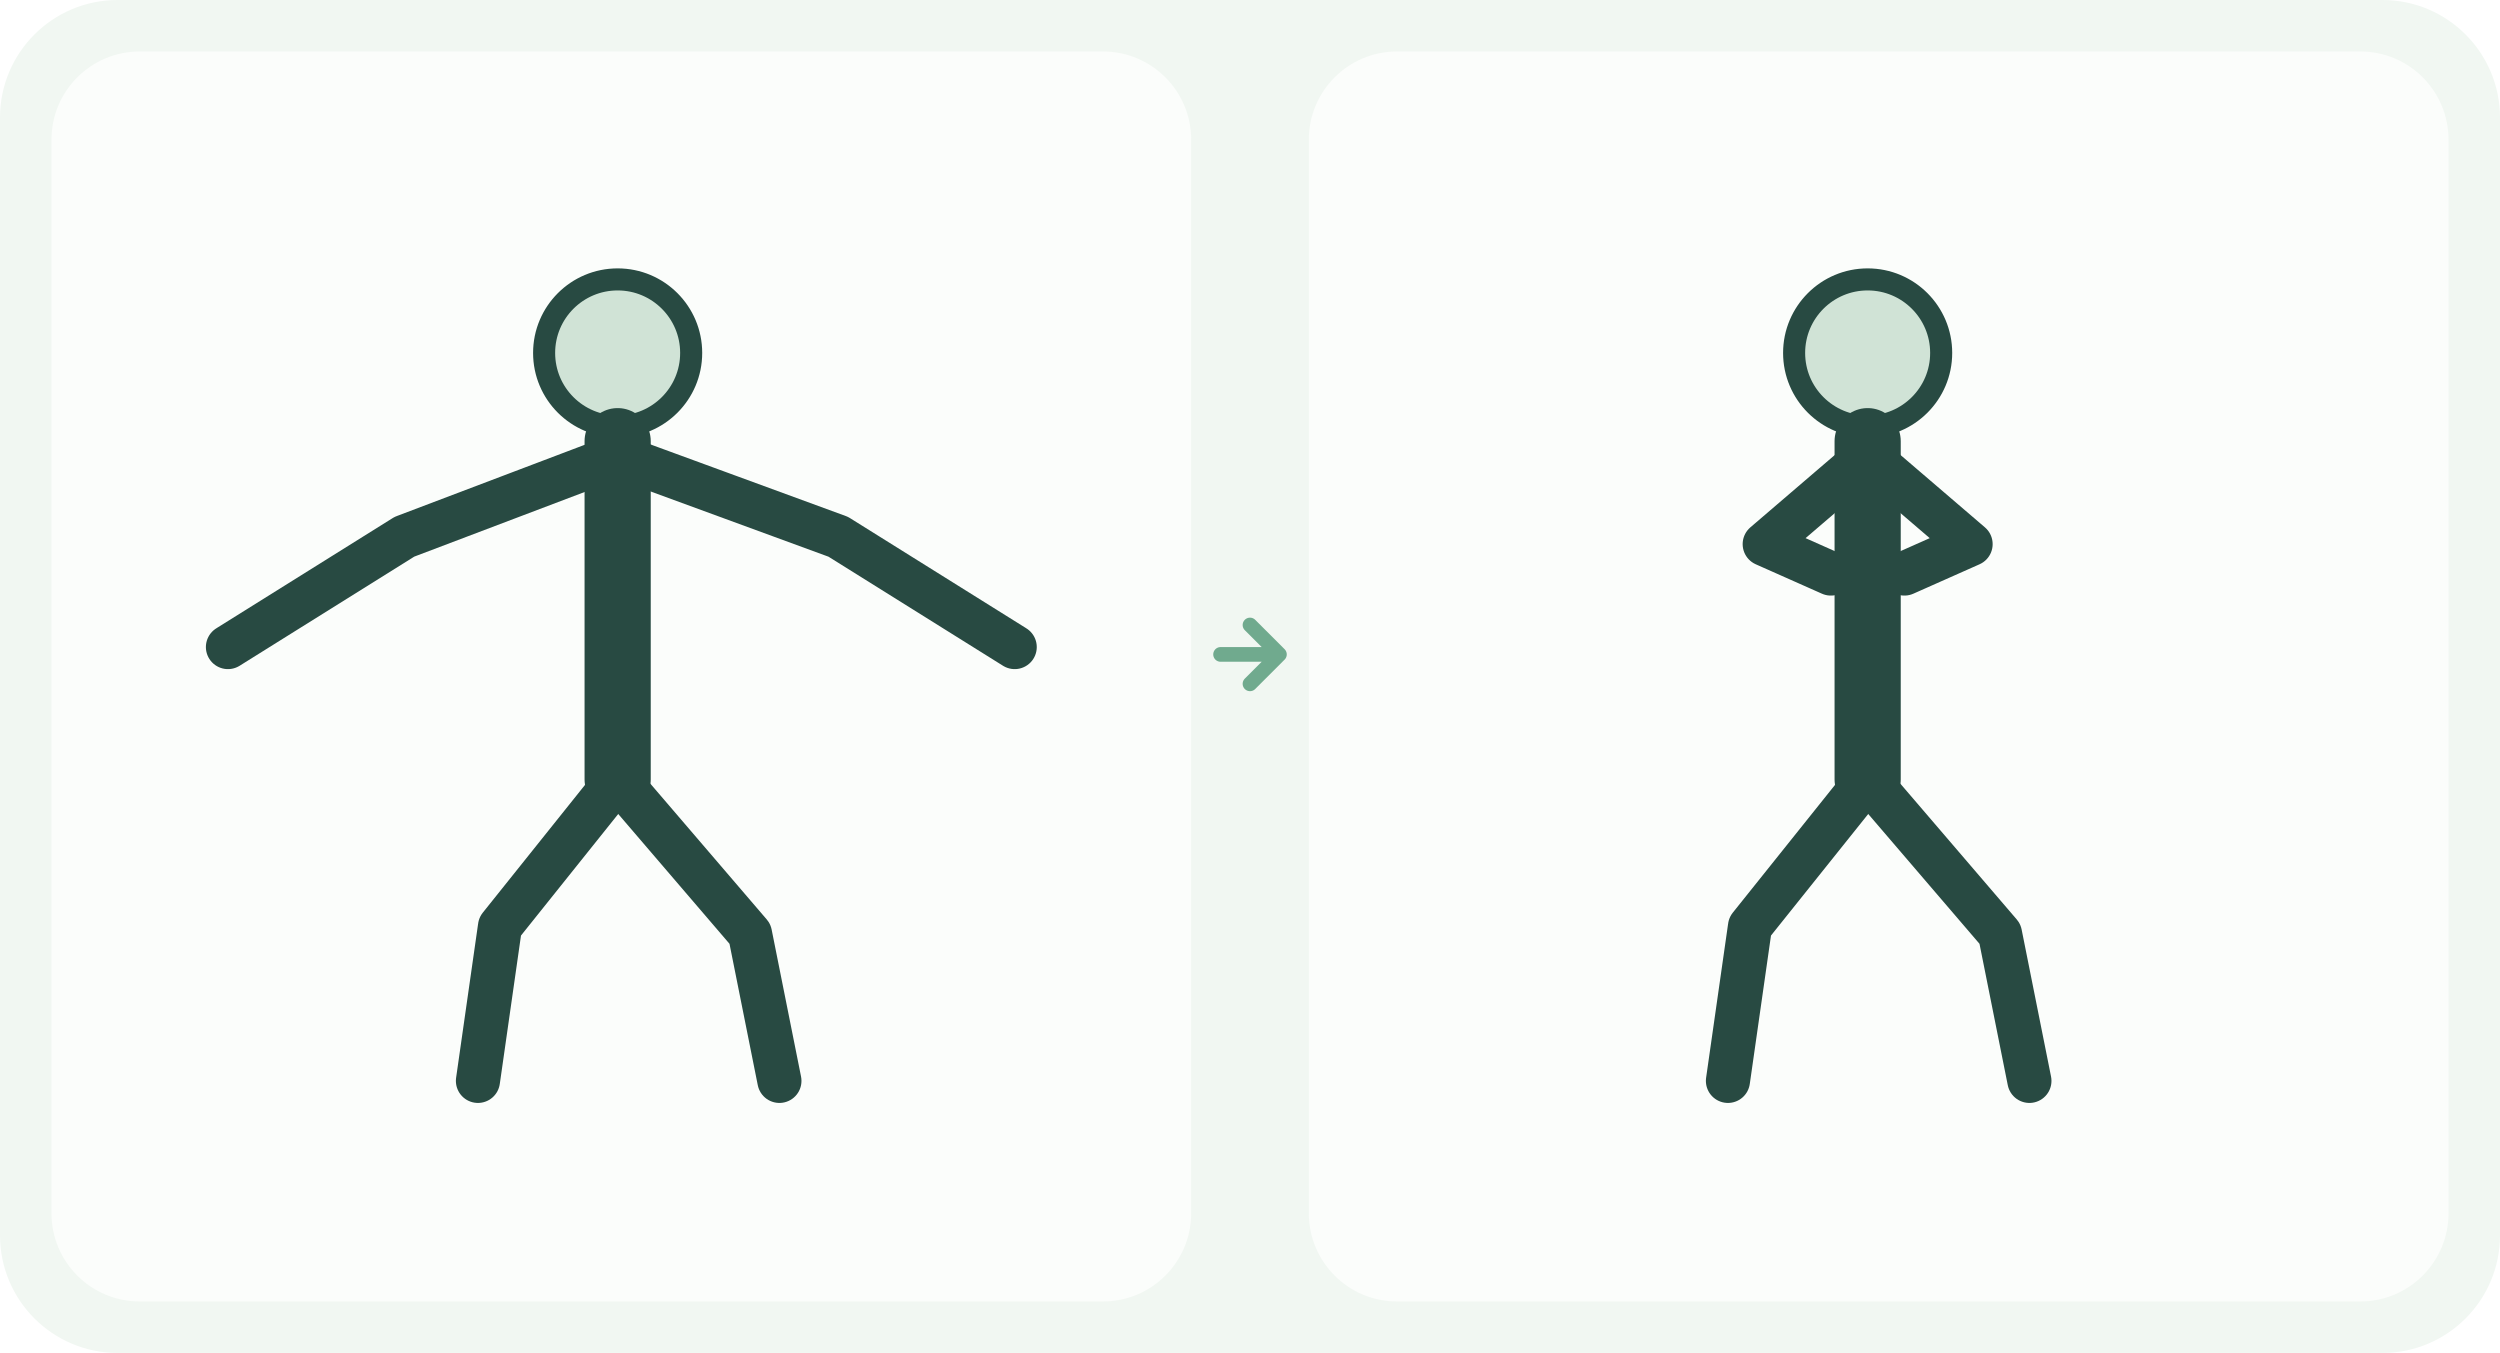
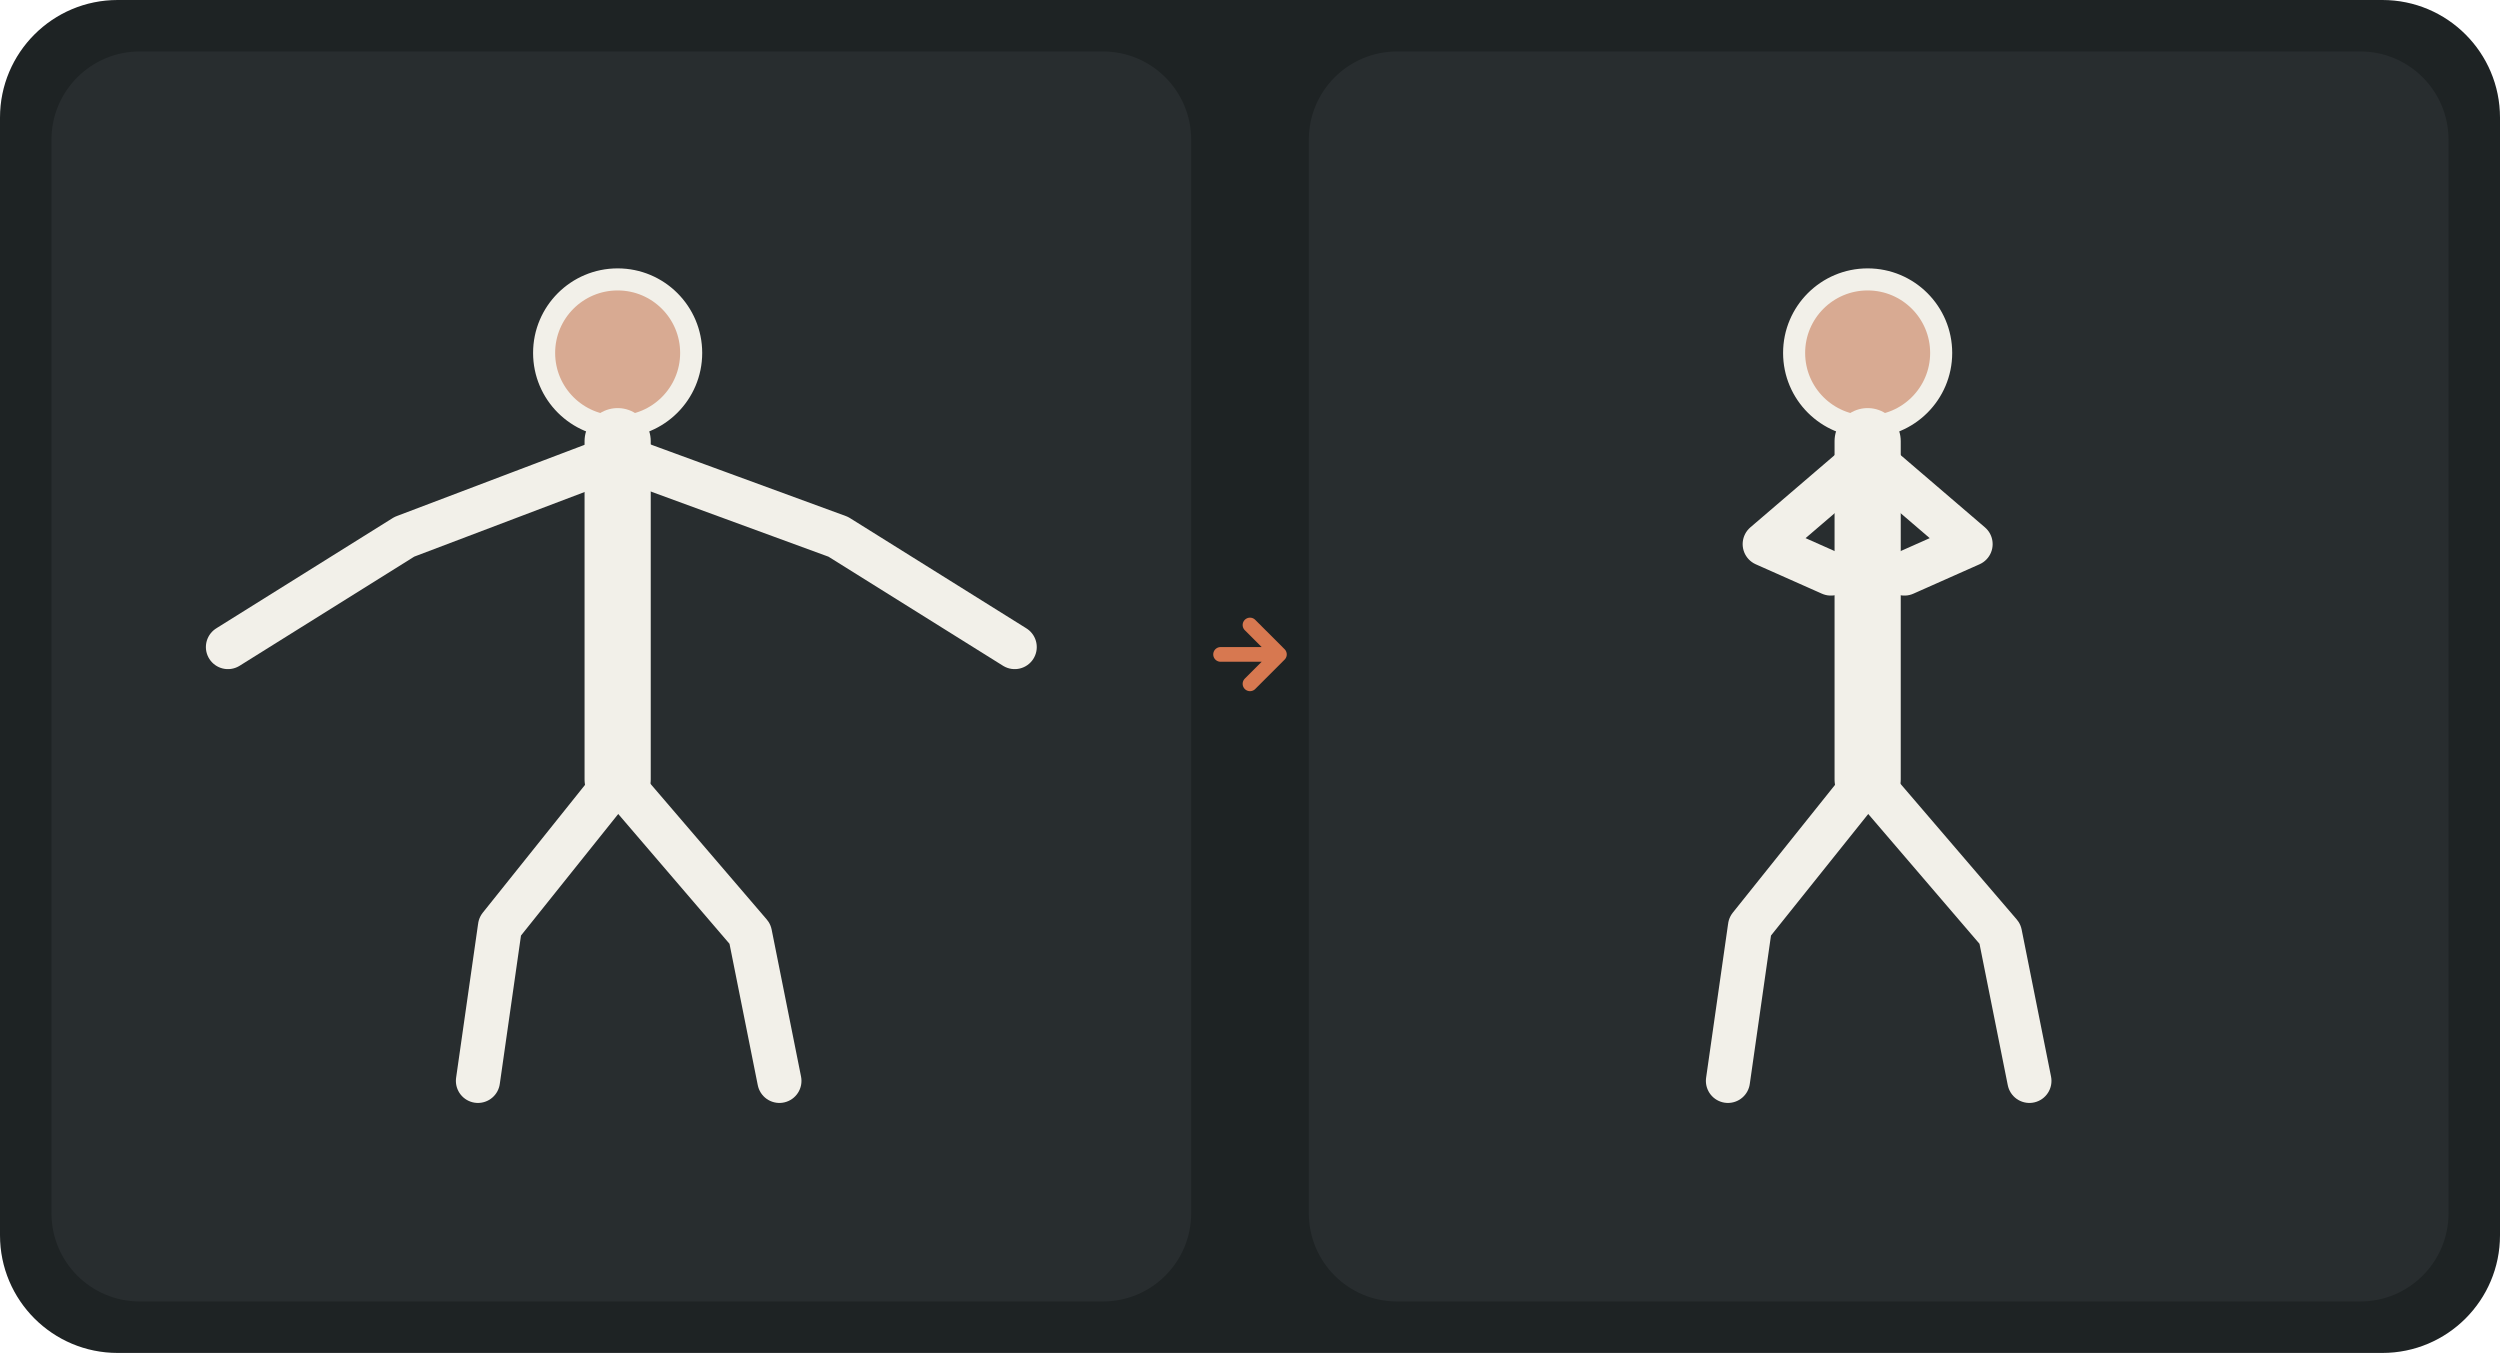
<svg xmlns="http://www.w3.org/2000/svg" viewBox="0 0 340 184" role="img" aria-label="Two positions for fly movement">
-   <rect width="340" height="184" rx="16" fill="#f1f7f2" />
-   <rect x="7" y="7" width="155" height="170" rx="12" fill="#fbfdfb" />
-   <rect x="178" y="7" width="155" height="170" rx="12" fill="#fbfdfb" />
-   <circle cx="84" cy="48" r="10" fill="#d0e3d6" stroke="#284a42" stroke-width="3" />
-   <polyline points="84,60 84,106" fill="none" stroke="#284a42" stroke-width="9" stroke-linejoin="round" stroke-linecap="round" />
-   <polyline points="84,106 68,126 65,147" fill="none" stroke="#284a42" stroke-width="6" stroke-linejoin="round" stroke-linecap="round" />
-   <polyline points="84,106 102,127 106,147" fill="none" stroke="#284a42" stroke-width="6" stroke-linejoin="round" stroke-linecap="round" />
-   <polyline points="84,62 55,73 31,88" fill="none" stroke="#284a42" stroke-width="6" stroke-linejoin="round" stroke-linecap="round" />
-   <polyline points="84,62 114,73 138,88" fill="none" stroke="#284a42" stroke-width="6" stroke-linejoin="round" stroke-linecap="round" />
-   <circle cx="254" cy="48" r="10" fill="#d0e3d6" stroke="#284a42" stroke-width="3" />
-   <polyline points="254,60 254,106" fill="none" stroke="#284a42" stroke-width="9" stroke-linejoin="round" stroke-linecap="round" />
-   <polyline points="254,106 238,126 235,147" fill="none" stroke="#284a42" stroke-width="6" stroke-linejoin="round" stroke-linecap="round" />
-   <polyline points="254,106 272,127 276,147" fill="none" stroke="#284a42" stroke-width="6" stroke-linejoin="round" stroke-linecap="round" />
-   <polyline points="254,62 240,74 249,78" fill="none" stroke="#284a42" stroke-width="6" stroke-linejoin="round" stroke-linecap="round" />
-   <polyline points="254,62 268,74 259,78" fill="none" stroke="#284a42" stroke-width="6" stroke-linejoin="round" stroke-linecap="round" />
-   <path d="M166 89h8m-4-4 4 4-4 4" fill="none" stroke="#70aa8e" stroke-width="2" stroke-linecap="round" stroke-linejoin="round" />
+   <rect width="340" height="184" rx="16" fill="#1e2324" />
+   <rect x="7" y="7" width="155" height="170" rx="12" fill="#282d2f" />
+   <rect x="178" y="7" width="155" height="170" rx="12" fill="#282d2f" />
+   <circle cx="84" cy="48" r="10" fill="#d8aa92" stroke="#f2f0e9" stroke-width="3" />
+   <polyline points="84,60 84,106" fill="none" stroke="#f2f0e9" stroke-width="9" stroke-linejoin="round" stroke-linecap="round" />
+   <polyline points="84,106 68,126 65,147" fill="none" stroke="#f2f0e9" stroke-width="6" stroke-linejoin="round" stroke-linecap="round" />
+   <polyline points="84,106 102,127 106,147" fill="none" stroke="#f2f0e9" stroke-width="6" stroke-linejoin="round" stroke-linecap="round" />
+   <polyline points="84,62 55,73 31,88" fill="none" stroke="#f2f0e9" stroke-width="6" stroke-linejoin="round" stroke-linecap="round" />
+   <polyline points="84,62 114,73 138,88" fill="none" stroke="#f2f0e9" stroke-width="6" stroke-linejoin="round" stroke-linecap="round" />
+   <circle cx="254" cy="48" r="10" fill="#d8aa92" stroke="#f2f0e9" stroke-width="3" />
+   <polyline points="254,60 254,106" fill="none" stroke="#f2f0e9" stroke-width="9" stroke-linejoin="round" stroke-linecap="round" />
+   <polyline points="254,106 238,126 235,147" fill="none" stroke="#f2f0e9" stroke-width="6" stroke-linejoin="round" stroke-linecap="round" />
+   <polyline points="254,106 272,127 276,147" fill="none" stroke="#f2f0e9" stroke-width="6" stroke-linejoin="round" stroke-linecap="round" />
+   <polyline points="254,62 240,74 249,78" fill="none" stroke="#f2f0e9" stroke-width="6" stroke-linejoin="round" stroke-linecap="round" />
+   <polyline points="254,62 268,74 259,78" fill="none" stroke="#f2f0e9" stroke-width="6" stroke-linejoin="round" stroke-linecap="round" />
+   <path d="M166 89h8m-4-4 4 4-4 4" fill="none" stroke="#d77850" stroke-width="2" stroke-linecap="round" stroke-linejoin="round" />
</svg>
